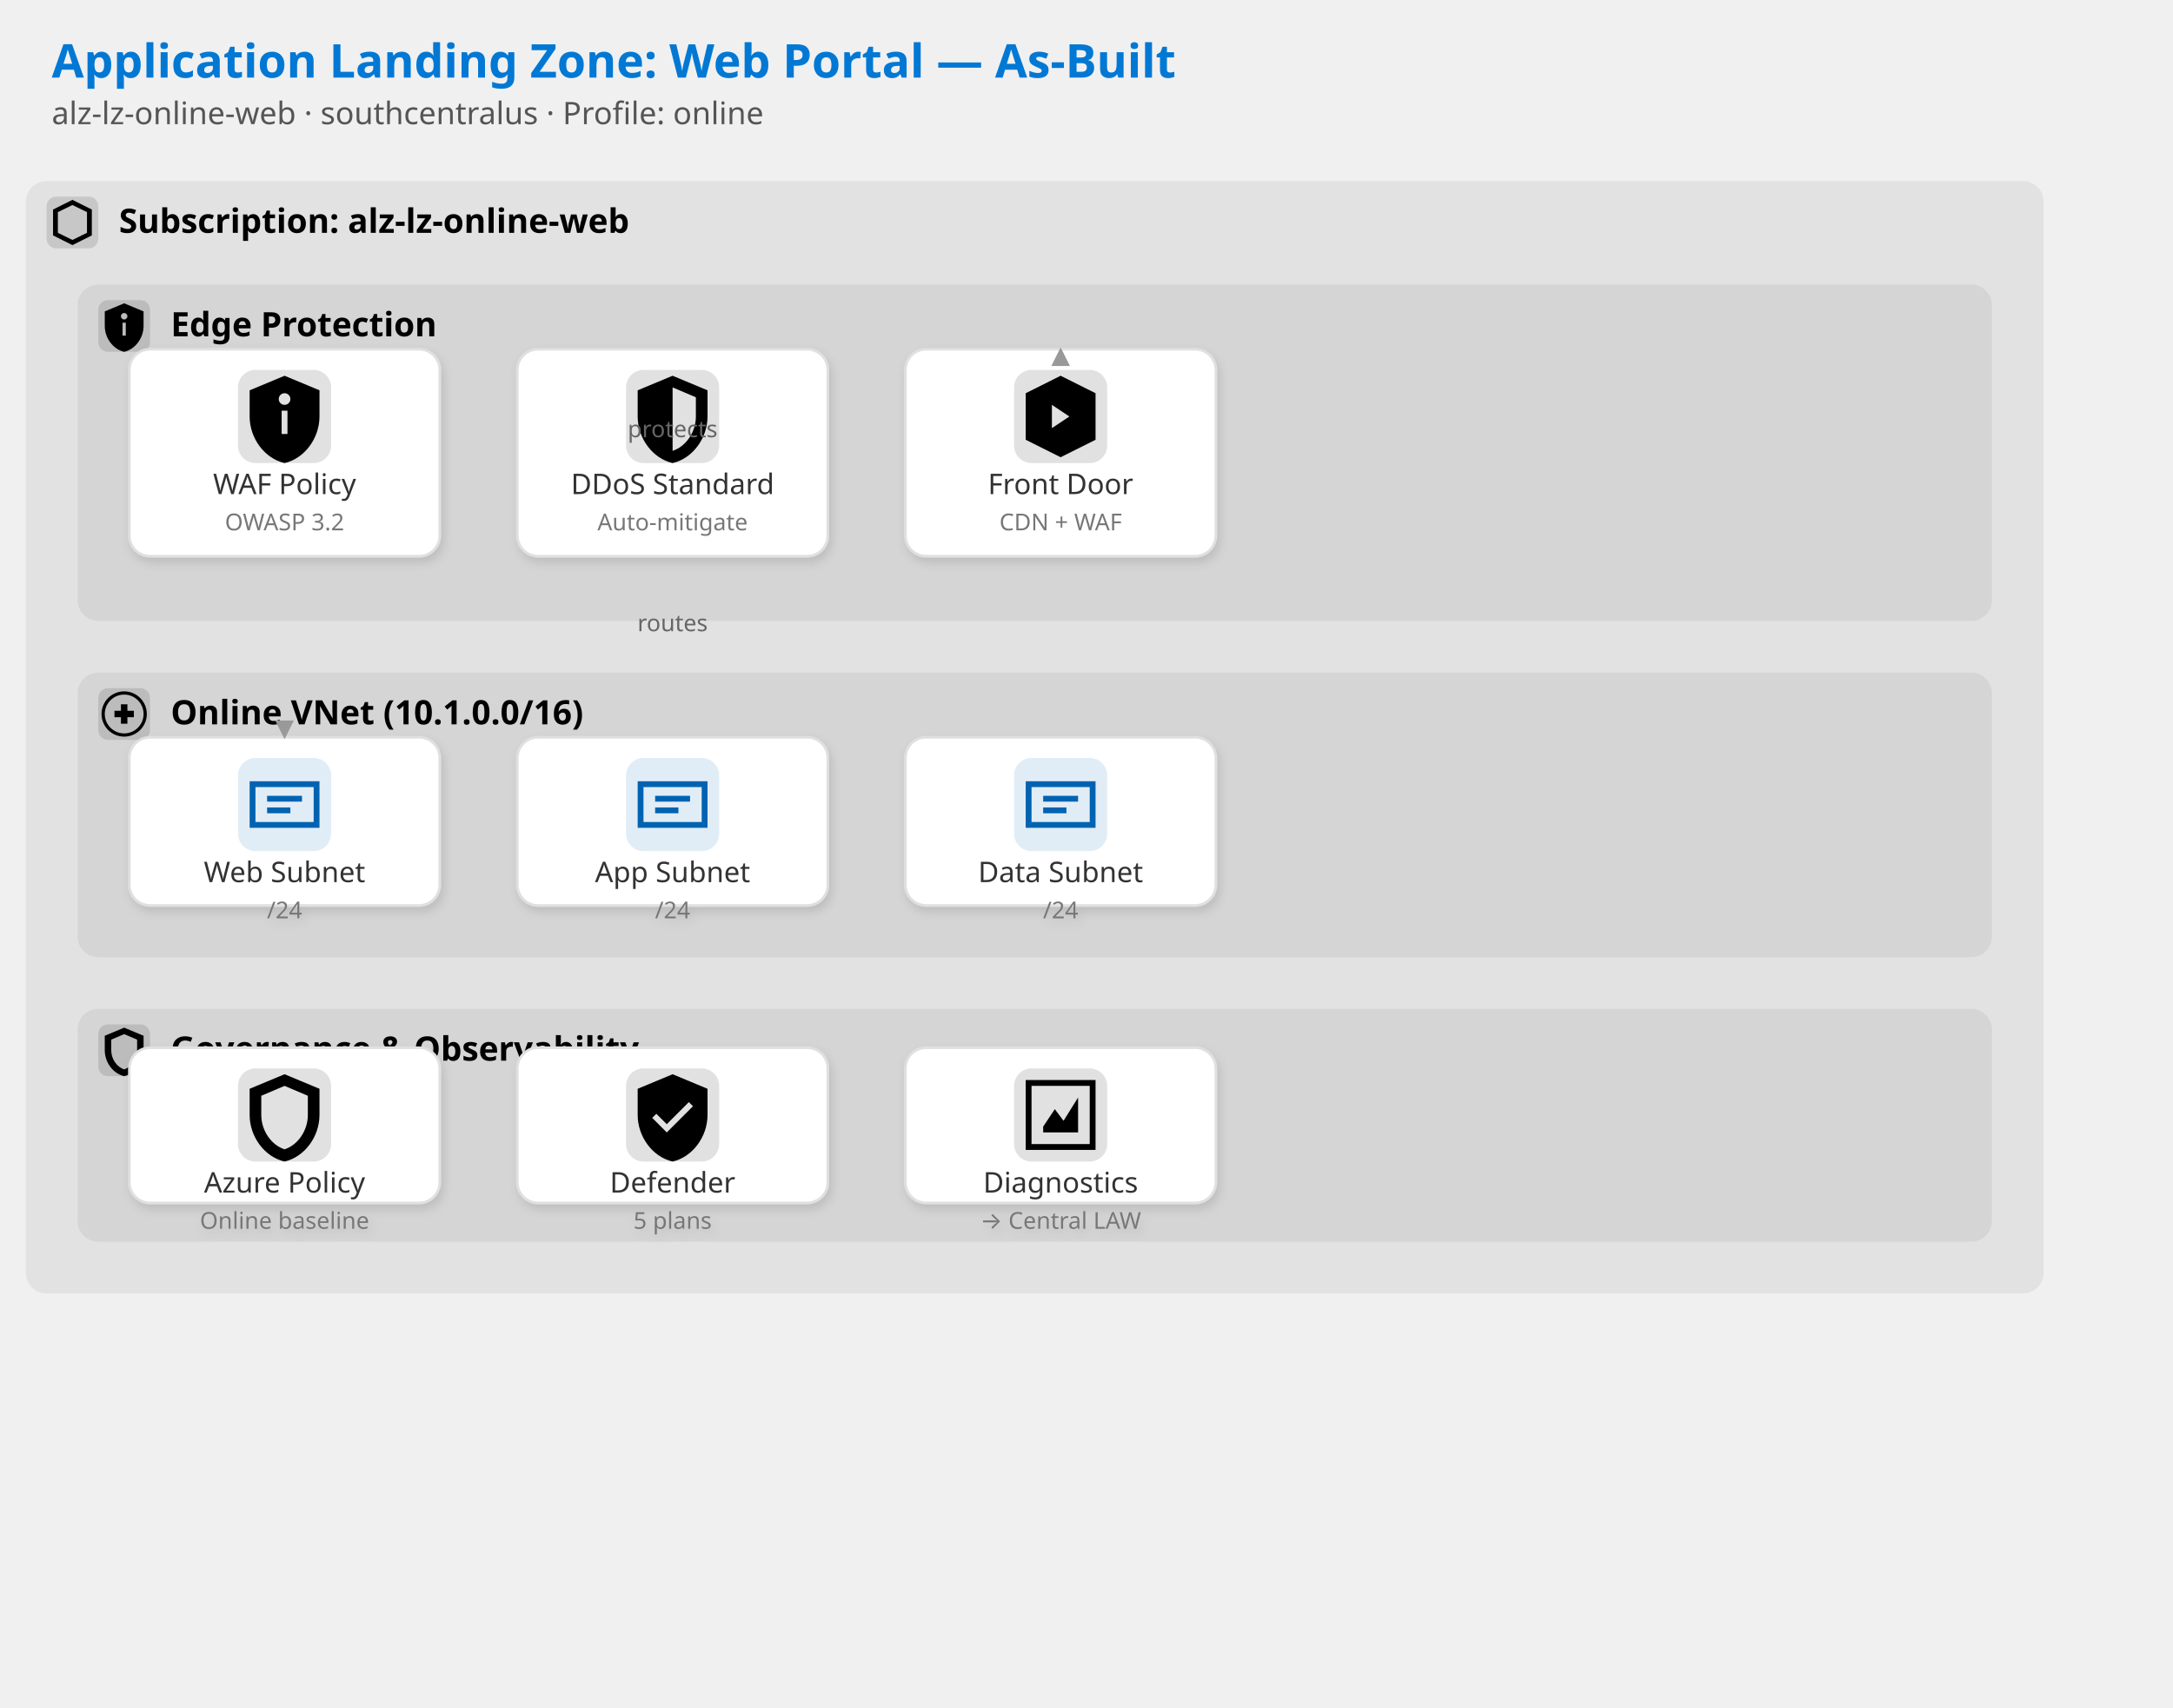
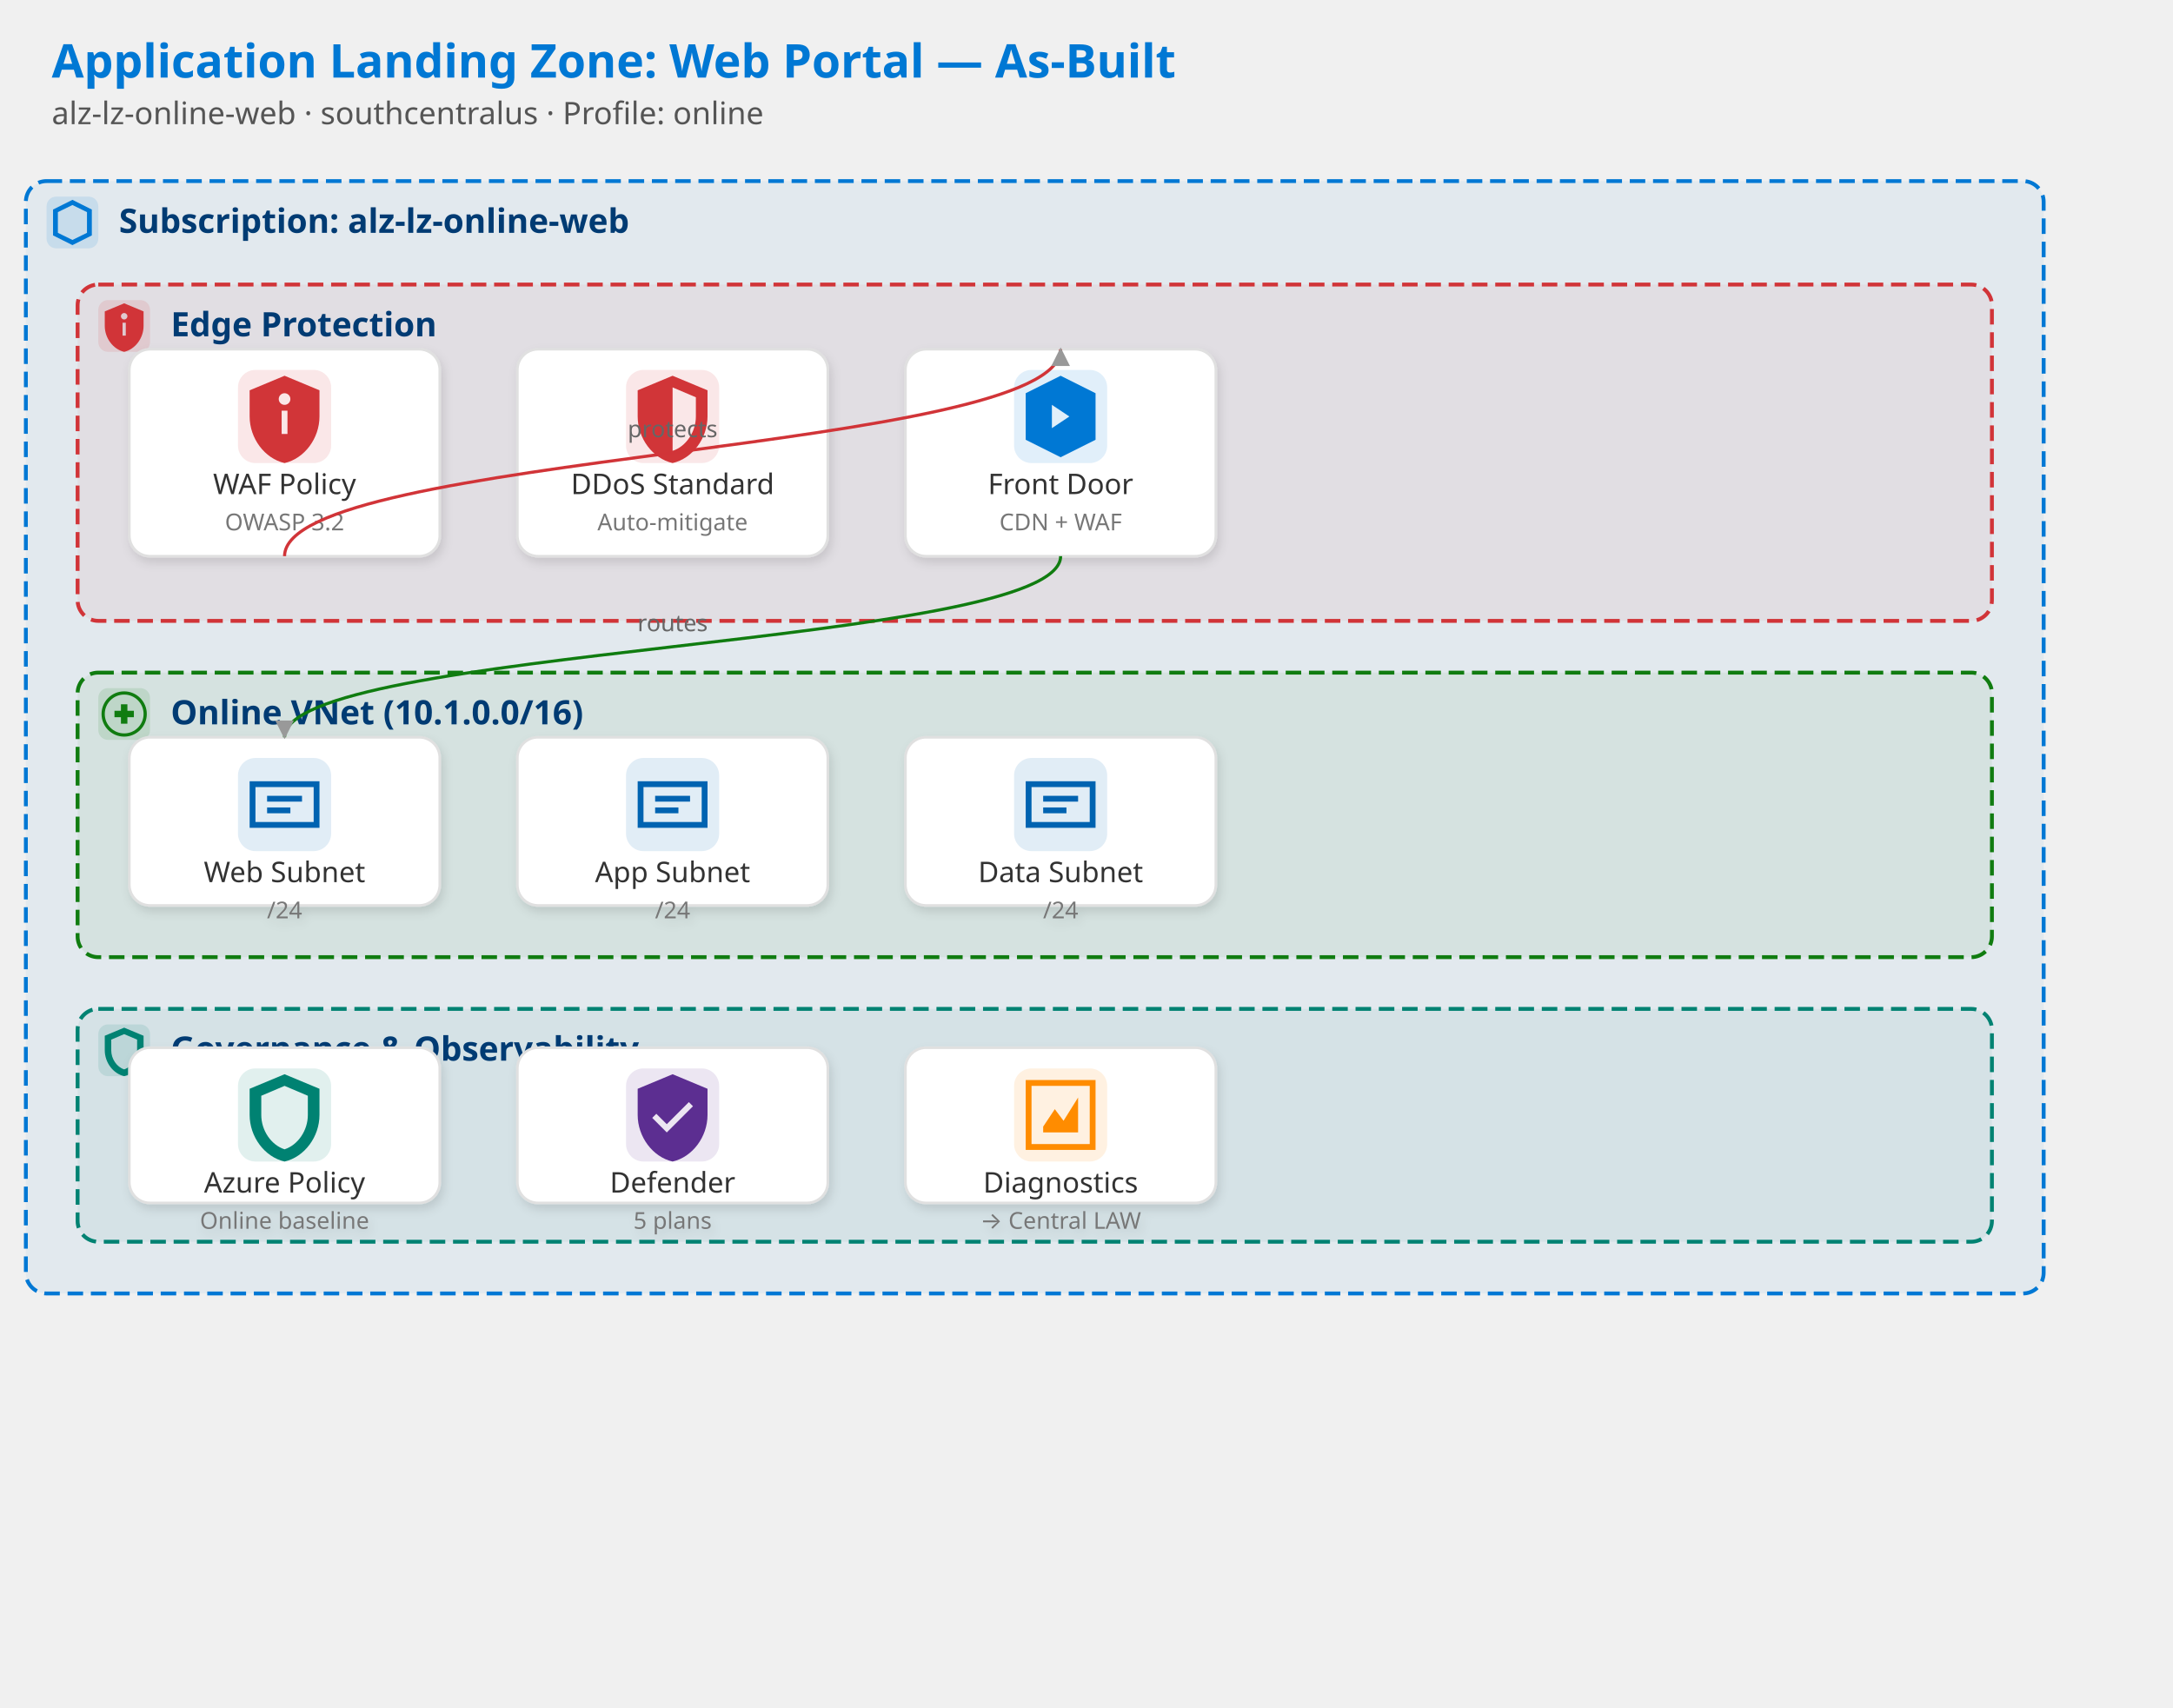
<svg xmlns="http://www.w3.org/2000/svg" viewBox="0 0 840 660" width="840" height="660" font-family="Segoe UI, -apple-system, sans-serif">
  <defs>
    <style>
-       .group-box { fill: AzureColor.LIGHT_GRAY; stroke: #D0D0D0; stroke-width: 1.5; rx: 8; }
-       .group-label { font-size: 13px; font-weight: 600; fill: AzureColor.DARK_BLUE; }
+       .group-box { fill: #F2F2F2; stroke: #D0D0D0; stroke-width: 1.5; rx: 8; }
+       .group-label { font-size: 13px; font-weight: 600; fill: #003B73; }
      .node-label { font-size: 11px; fill: #333; text-anchor: middle; }
      .node-sublabel { font-size: 9px; fill: #777; text-anchor: middle; }
      .edge { stroke: #999; stroke-width: 1.2; fill: none; }
      .edge-dashed { stroke-dasharray: 6 3; }
      .edge-label { font-size: 9px; fill: #666; text-anchor: middle; }
      .title { font-size: 18px; font-weight: 700; fill: #0078D4; }
      .subtitle { font-size: 12px; fill: #555; }
      .icon-bg { rx: 6; ry: 6; }
    </style>
    <filter id="shadow" x="-10%" y="-10%" width="120%" height="130%">
      <feDropShadow dx="1" dy="2" stdDeviation="2" flood-opacity="0.12" />
    </filter>
  </defs>
  <defs>
    <marker id="arrow" viewBox="0 0 10 10" refX="9" refY="5" markerWidth="6" markerHeight="6" orient="auto-start-reverse">
      <path d="M 0 0 L 10 5 L 0 10 z" fill="#999" />
    </marker>
  </defs>
  <text x="20" y="30" class="title">Application Landing Zone: Web Portal — As-Built</text>
  <text x="20" y="48" class="subtitle">alz-lz-online-web  ·  southcentralus  ·  Profile: online</text>
-   <rect x="10" y="70" width="780" height="430" rx="8" fill="AzureColor.BLUE" fill-opacity="0.06" stroke="AzureColor.BLUE" stroke-width="1.5" stroke-dasharray="6 3" />
+   <rect x="10" y="70" width="780" height="430" rx="8" fill="#0078D4" fill-opacity="0.06" stroke="#0078D4" stroke-width="1.5" stroke-dasharray="6 3" />
  <g transform="translate(18,76) scale(0.625)">
-     <rect width="32" height="32" class="icon-bg" fill="AzureColor.BLUE" opacity="0.12" />
-     <path d="M16 2L4 8v16l12 6 12-6V8L16 2zm0 3.2L25 9.6v12.8L16 26.8 7 22.4V9.6L16 5.2z" fill="AzureColor.BLUE" />
+     <rect width="32" height="32" class="icon-bg" fill="#0078D4" opacity="0.12" />
+     <path d="M16 2L4 8v16l12 6 12-6V8L16 2zm0 3.2L25 9.6v12.8L16 26.8 7 22.4V9.6L16 5.2z" fill="#0078D4" />
  </g>
-   <text x="46" y="90" class="group-label" fill="AzureColor.BLUE">Subscription: alz-lz-online-web</text>
-   <rect x="30" y="110" width="740" height="130" rx="8" fill="AzureColor.RED" fill-opacity="0.06" stroke="AzureColor.RED" stroke-width="1.5" stroke-dasharray="6 3" />
+   <text x="46" y="90" class="group-label" fill="#0078D4">Subscription: alz-lz-online-web</text>
+   <rect x="30" y="110" width="740" height="130" rx="8" fill="#D13438" fill-opacity="0.06" stroke="#D13438" stroke-width="1.5" stroke-dasharray="6 3" />
  <g transform="translate(38,116) scale(0.625)">
-     <rect width="32" height="32" class="icon-bg" fill="AzureColor.RED" opacity="0.12" />
-     <path d="M16 2L4 7v9c0 7.46 5.12 14.43 12 16 6.88-1.57 12-8.54 12-16V7L16 2zm0 6a2 2 0 110 4 2 2 0 010-4zm-1 6h2v8h-2v-8z" fill="AzureColor.RED" />
+     <rect width="32" height="32" class="icon-bg" fill="#D13438" opacity="0.12" />
+     <path d="M16 2L4 7v9c0 7.46 5.12 14.43 12 16 6.88-1.57 12-8.54 12-16V7L16 2zm0 6a2 2 0 110 4 2 2 0 010-4zm-1 6h2v8h-2v-8z" fill="#D13438" />
  </g>
-   <text x="66" y="130" class="group-label" fill="AzureColor.RED">Edge Protection</text>
-   <rect x="30" y="260" width="740" height="110" rx="8" fill="AzureColor.GREEN" fill-opacity="0.06" stroke="AzureColor.GREEN" stroke-width="1.5" stroke-dasharray="6 3" />
+   <text x="66" y="130" class="group-label" fill="#D13438">Edge Protection</text>
+   <rect x="30" y="260" width="740" height="110" rx="8" fill="#107C10" fill-opacity="0.06" stroke="#107C10" stroke-width="1.5" stroke-dasharray="6 3" />
  <g transform="translate(38,266) scale(0.625)">
-     <rect width="32" height="32" class="icon-bg" fill="AzureColor.GREEN" opacity="0.12" />
-     <path d="M16 2C8.27 2 2 8.27 2 16s6.27 14 14 14 14-6.27 14-14S23.73 2 16 2zm0 26C9.37 28 4 22.63 4 16S9.37 4 16 4s12 5.37 12 12-5.37 12-12 12zm-2-18h4v4h4v4h-4v4h-4v-4H10v-4h4V10z" fill="AzureColor.GREEN" />
+     <rect width="32" height="32" class="icon-bg" fill="#107C10" opacity="0.12" />
+     <path d="M16 2C8.27 2 2 8.27 2 16s6.27 14 14 14 14-6.27 14-14S23.73 2 16 2zm0 26C9.37 28 4 22.63 4 16S9.37 4 16 4s12 5.37 12 12-5.37 12-12 12zm-2-18h4v4h4v4h-4v4h-4v-4H10v-4h4V10z" fill="#107C10" />
  </g>
-   <text x="66" y="280" class="group-label" fill="AzureColor.GREEN">Online VNet (10.1.0.0/16)</text>
-   <rect x="30" y="390" width="740" height="90" rx="8" fill="AzureColor.TEAL" fill-opacity="0.06" stroke="AzureColor.TEAL" stroke-width="1.5" stroke-dasharray="6 3" />
+   <text x="66" y="280" class="group-label" fill="#107C10">Online VNet (10.1.0.0/16)</text>
+   <rect x="30" y="390" width="740" height="90" rx="8" fill="#008272" fill-opacity="0.06" stroke="#008272" stroke-width="1.5" stroke-dasharray="6 3" />
  <g transform="translate(38,396) scale(0.625)">
-     <rect width="32" height="32" class="icon-bg" fill="AzureColor.TEAL" opacity="0.12" />
-     <path d="M16 2L4 7v9c0 7.46 5.12 14.43 12 16 6.88-1.57 12-8.54 12-16V7L16 2zm0 4l8 3.4v6.6c0 5.34-3.42 10.33-8 11.8-4.58-1.47-8-6.46-8-11.8V9.4L16 6z" fill="AzureColor.TEAL" />
+     <rect width="32" height="32" class="icon-bg" fill="#008272" opacity="0.12" />
+     <path d="M16 2L4 7v9c0 7.46 5.12 14.43 12 16 6.88-1.57 12-8.54 12-16V7L16 2zm0 4l8 3.4v6.6c0 5.34-3.42 10.33-8 11.8-4.58-1.47-8-6.46-8-11.8V9.4L16 6z" fill="#008272" />
  </g>
-   <text x="66" y="410" class="group-label" fill="AzureColor.TEAL">Governance &amp; Observability</text>
+   <text x="66" y="410" class="group-label" fill="#008272">Governance &amp; Observability</text>
  <g filter="url(#shadow)">
    <rect x="50" y="135" width="120" height="80" rx="8" fill="white" stroke="#E0E0E0" stroke-width="1" />
    <g transform="translate(92.0,143) scale(1.125)">
-       <rect width="32" height="32" class="icon-bg" fill="AzureColor.RED" opacity="0.12" />
-       <path d="M16 2L4 7v9c0 7.46 5.12 14.43 12 16 6.88-1.57 12-8.54 12-16V7L16 2zm0 6a2 2 0 110 4 2 2 0 010-4zm-1 6h2v8h-2v-8z" fill="AzureColor.RED" />
+       <rect width="32" height="32" class="icon-bg" fill="#D13438" opacity="0.12" />
+       <path d="M16 2L4 7v9c0 7.46 5.12 14.43 12 16 6.88-1.57 12-8.54 12-16V7L16 2zm0 6a2 2 0 110 4 2 2 0 010-4zm-1 6h2v8h-2v-8z" fill="#D13438" />
    </g>
    <text x="110.0" y="191" class="node-label">WAF Policy</text>
    <text x="110.0" y="205" class="node-sublabel">OWASP 3.2</text>
  </g>
  <g filter="url(#shadow)">
    <rect x="200" y="135" width="120" height="80" rx="8" fill="white" stroke="#E0E0E0" stroke-width="1" />
    <g transform="translate(242.0,143) scale(1.125)">
-       <rect width="32" height="32" class="icon-bg" fill="AzureColor.RED" opacity="0.12" />
-       <path d="M16 2L4 7v9c0 7.46 5.12 14.43 12 16 6.88-1.57 12-8.54 12-16V7L16 2zm0 4l8 3.4v6.6c0 5.34-3.42 10.33-8 11.8V6z" fill="AzureColor.RED" />
+       <rect width="32" height="32" class="icon-bg" fill="#D13438" opacity="0.12" />
+       <path d="M16 2L4 7v9c0 7.46 5.12 14.43 12 16 6.88-1.57 12-8.54 12-16V7L16 2zm0 4l8 3.4v6.6c0 5.34-3.42 10.33-8 11.8V6z" fill="#D13438" />
    </g>
    <text x="260.0" y="191" class="node-label">DDoS Standard</text>
    <text x="260.0" y="205" class="node-sublabel">Auto-mitigate</text>
  </g>
  <g filter="url(#shadow)">
    <rect x="350" y="135" width="120" height="80" rx="8" fill="white" stroke="#E0E0E0" stroke-width="1" />
    <g transform="translate(392.0,143) scale(1.125)">
-       <rect width="32" height="32" class="icon-bg" fill="AzureColor.BLUE" opacity="0.12" />
-       <path d="M16 2L4 8v16l12 6 12-6V8L16 2zm-3 10l6 4-6 4v-8z" fill="AzureColor.BLUE" />
+       <rect width="32" height="32" class="icon-bg" fill="#0078D4" opacity="0.12" />
+       <path d="M16 2L4 8v16l12 6 12-6V8L16 2zm-3 10l6 4-6 4v-8z" fill="#0078D4" />
    </g>
    <text x="410.0" y="191" class="node-label">Front Door</text>
    <text x="410.0" y="205" class="node-sublabel">CDN + WAF</text>
  </g>
  <g filter="url(#shadow)">
    <rect x="50" y="285" width="120" height="65" rx="8" fill="white" stroke="#E0E0E0" stroke-width="1" />
    <g transform="translate(92.0,293) scale(1.125)">
      <rect width="32" height="32" class="icon-bg" fill="#0063B1" opacity="0.12" />
      <path d="M4 8h24v16H4V8zm2 2v12h20V10H6zm4 3h12v2H10zm0 4h8v2H10z" fill="#0063B1" />
    </g>
    <text x="110.0" y="341" class="node-label">Web Subnet</text>
    <text x="110.0" y="355" class="node-sublabel">/24</text>
  </g>
  <g filter="url(#shadow)">
    <rect x="200" y="285" width="120" height="65" rx="8" fill="white" stroke="#E0E0E0" stroke-width="1" />
    <g transform="translate(242.0,293) scale(1.125)">
      <rect width="32" height="32" class="icon-bg" fill="#0063B1" opacity="0.12" />
      <path d="M4 8h24v16H4V8zm2 2v12h20V10H6zm4 3h12v2H10zm0 4h8v2H10z" fill="#0063B1" />
    </g>
    <text x="260.0" y="341" class="node-label">App Subnet</text>
    <text x="260.0" y="355" class="node-sublabel">/24</text>
  </g>
  <g filter="url(#shadow)">
    <rect x="350" y="285" width="120" height="65" rx="8" fill="white" stroke="#E0E0E0" stroke-width="1" />
    <g transform="translate(392.0,293) scale(1.125)">
      <rect width="32" height="32" class="icon-bg" fill="#0063B1" opacity="0.12" />
      <path d="M4 8h24v16H4V8zm2 2v12h20V10H6zm4 3h12v2H10zm0 4h8v2H10z" fill="#0063B1" />
    </g>
    <text x="410.0" y="341" class="node-label">Data Subnet</text>
    <text x="410.0" y="355" class="node-sublabel">/24</text>
  </g>
  <g filter="url(#shadow)">
    <rect x="50" y="405" width="120" height="60" rx="8" fill="white" stroke="#E0E0E0" stroke-width="1" />
    <g transform="translate(92.0,413) scale(1.125)">
-       <rect width="32" height="32" class="icon-bg" fill="AzureColor.TEAL" opacity="0.12" />
-       <path d="M16 2L4 7v9c0 7.46 5.12 14.43 12 16 6.88-1.57 12-8.54 12-16V7L16 2zm0 4l8 3.4v6.6c0 5.34-3.42 10.33-8 11.8-4.58-1.47-8-6.46-8-11.8V9.4L16 6z" fill="AzureColor.TEAL" />
+       <rect width="32" height="32" class="icon-bg" fill="#008272" opacity="0.12" />
+       <path d="M16 2L4 7v9c0 7.46 5.12 14.43 12 16 6.88-1.57 12-8.54 12-16V7L16 2zm0 4l8 3.4v6.6c0 5.34-3.42 10.33-8 11.8-4.58-1.47-8-6.46-8-11.8V9.4L16 6z" fill="#008272" />
    </g>
    <text x="110.0" y="461" class="node-label">Azure Policy</text>
    <text x="110.0" y="475" class="node-sublabel">Online baseline</text>
  </g>
  <g filter="url(#shadow)">
    <rect x="200" y="405" width="120" height="60" rx="8" fill="white" stroke="#E0E0E0" stroke-width="1" />
    <g transform="translate(242.0,413) scale(1.125)">
-       <rect width="32" height="32" class="icon-bg" fill="AzureColor.PURPLE" opacity="0.12" />
-       <path d="M16 2L4 7v9c0 7.46 5.12 14.43 12 16 6.88-1.57 12-8.54 12-16V7L16 2zm-2 20l-5-5 1.41-1.41L14 19.17l7.59-7.59L23 13l-9 9z" fill="AzureColor.PURPLE" />
+       <rect width="32" height="32" class="icon-bg" fill="#5C2D91" opacity="0.12" />
+       <path d="M16 2L4 7v9c0 7.46 5.12 14.43 12 16 6.88-1.57 12-8.54 12-16V7L16 2zm-2 20l-5-5 1.41-1.41L14 19.17l7.59-7.59L23 13l-9 9z" fill="#5C2D91" />
    </g>
    <text x="260.0" y="461" class="node-label">Defender</text>
    <text x="260.0" y="475" class="node-sublabel">5 plans</text>
  </g>
  <g filter="url(#shadow)">
    <rect x="350" y="405" width="120" height="60" rx="8" fill="white" stroke="#E0E0E0" stroke-width="1" />
    <g transform="translate(392.0,413) scale(1.125)">
-       <rect width="32" height="32" class="icon-bg" fill="AzureColor.ORANGE" opacity="0.12" />
-       <path d="M4 4h24v24H4V4zm2 2v20h20V6H6zm4 14l4-6 3 4 5-8v12H10v-2z" fill="AzureColor.ORANGE" />
+       <rect width="32" height="32" class="icon-bg" fill="#FF8C00" opacity="0.12" />
+       <path d="M4 4h24v24H4V4zm2 2v20h20V6H6zm4 14l4-6 3 4 5-8v12H10v-2z" fill="#FF8C00" />
    </g>
    <text x="410.0" y="461" class="node-label">Diagnostics</text>
    <text x="410.0" y="475" class="node-sublabel">→ Central LAW</text>
  </g>
-   <path d="M110.0,215 C110.0,175.0 410.0,175.0 410.0,135" stroke="AzureColor.RED" stroke-width="1.2" fill="none" marker-end="url(#arrow)" />
+   <path d="M110.0,215 C110.0,175.0 410.0,175.0 410.0,135" stroke="#D13438" stroke-width="1.2" fill="none" marker-end="url(#arrow)" />
  <text x="260.0" y="169.0" class="edge-label">protects</text>
-   <path d="M410.0,215 C410.0,250.0 110.0,250.0 110.0,285" stroke="AzureColor.GREEN" stroke-width="1.2" fill="none" marker-end="url(#arrow)" />
+   <path d="M410.0,215 C410.0,250.0 110.0,250.0 110.0,285" stroke="#107C10" stroke-width="1.2" fill="none" marker-end="url(#arrow)" />
  <text x="260.0" y="244.0" class="edge-label">routes</text>
</svg>
